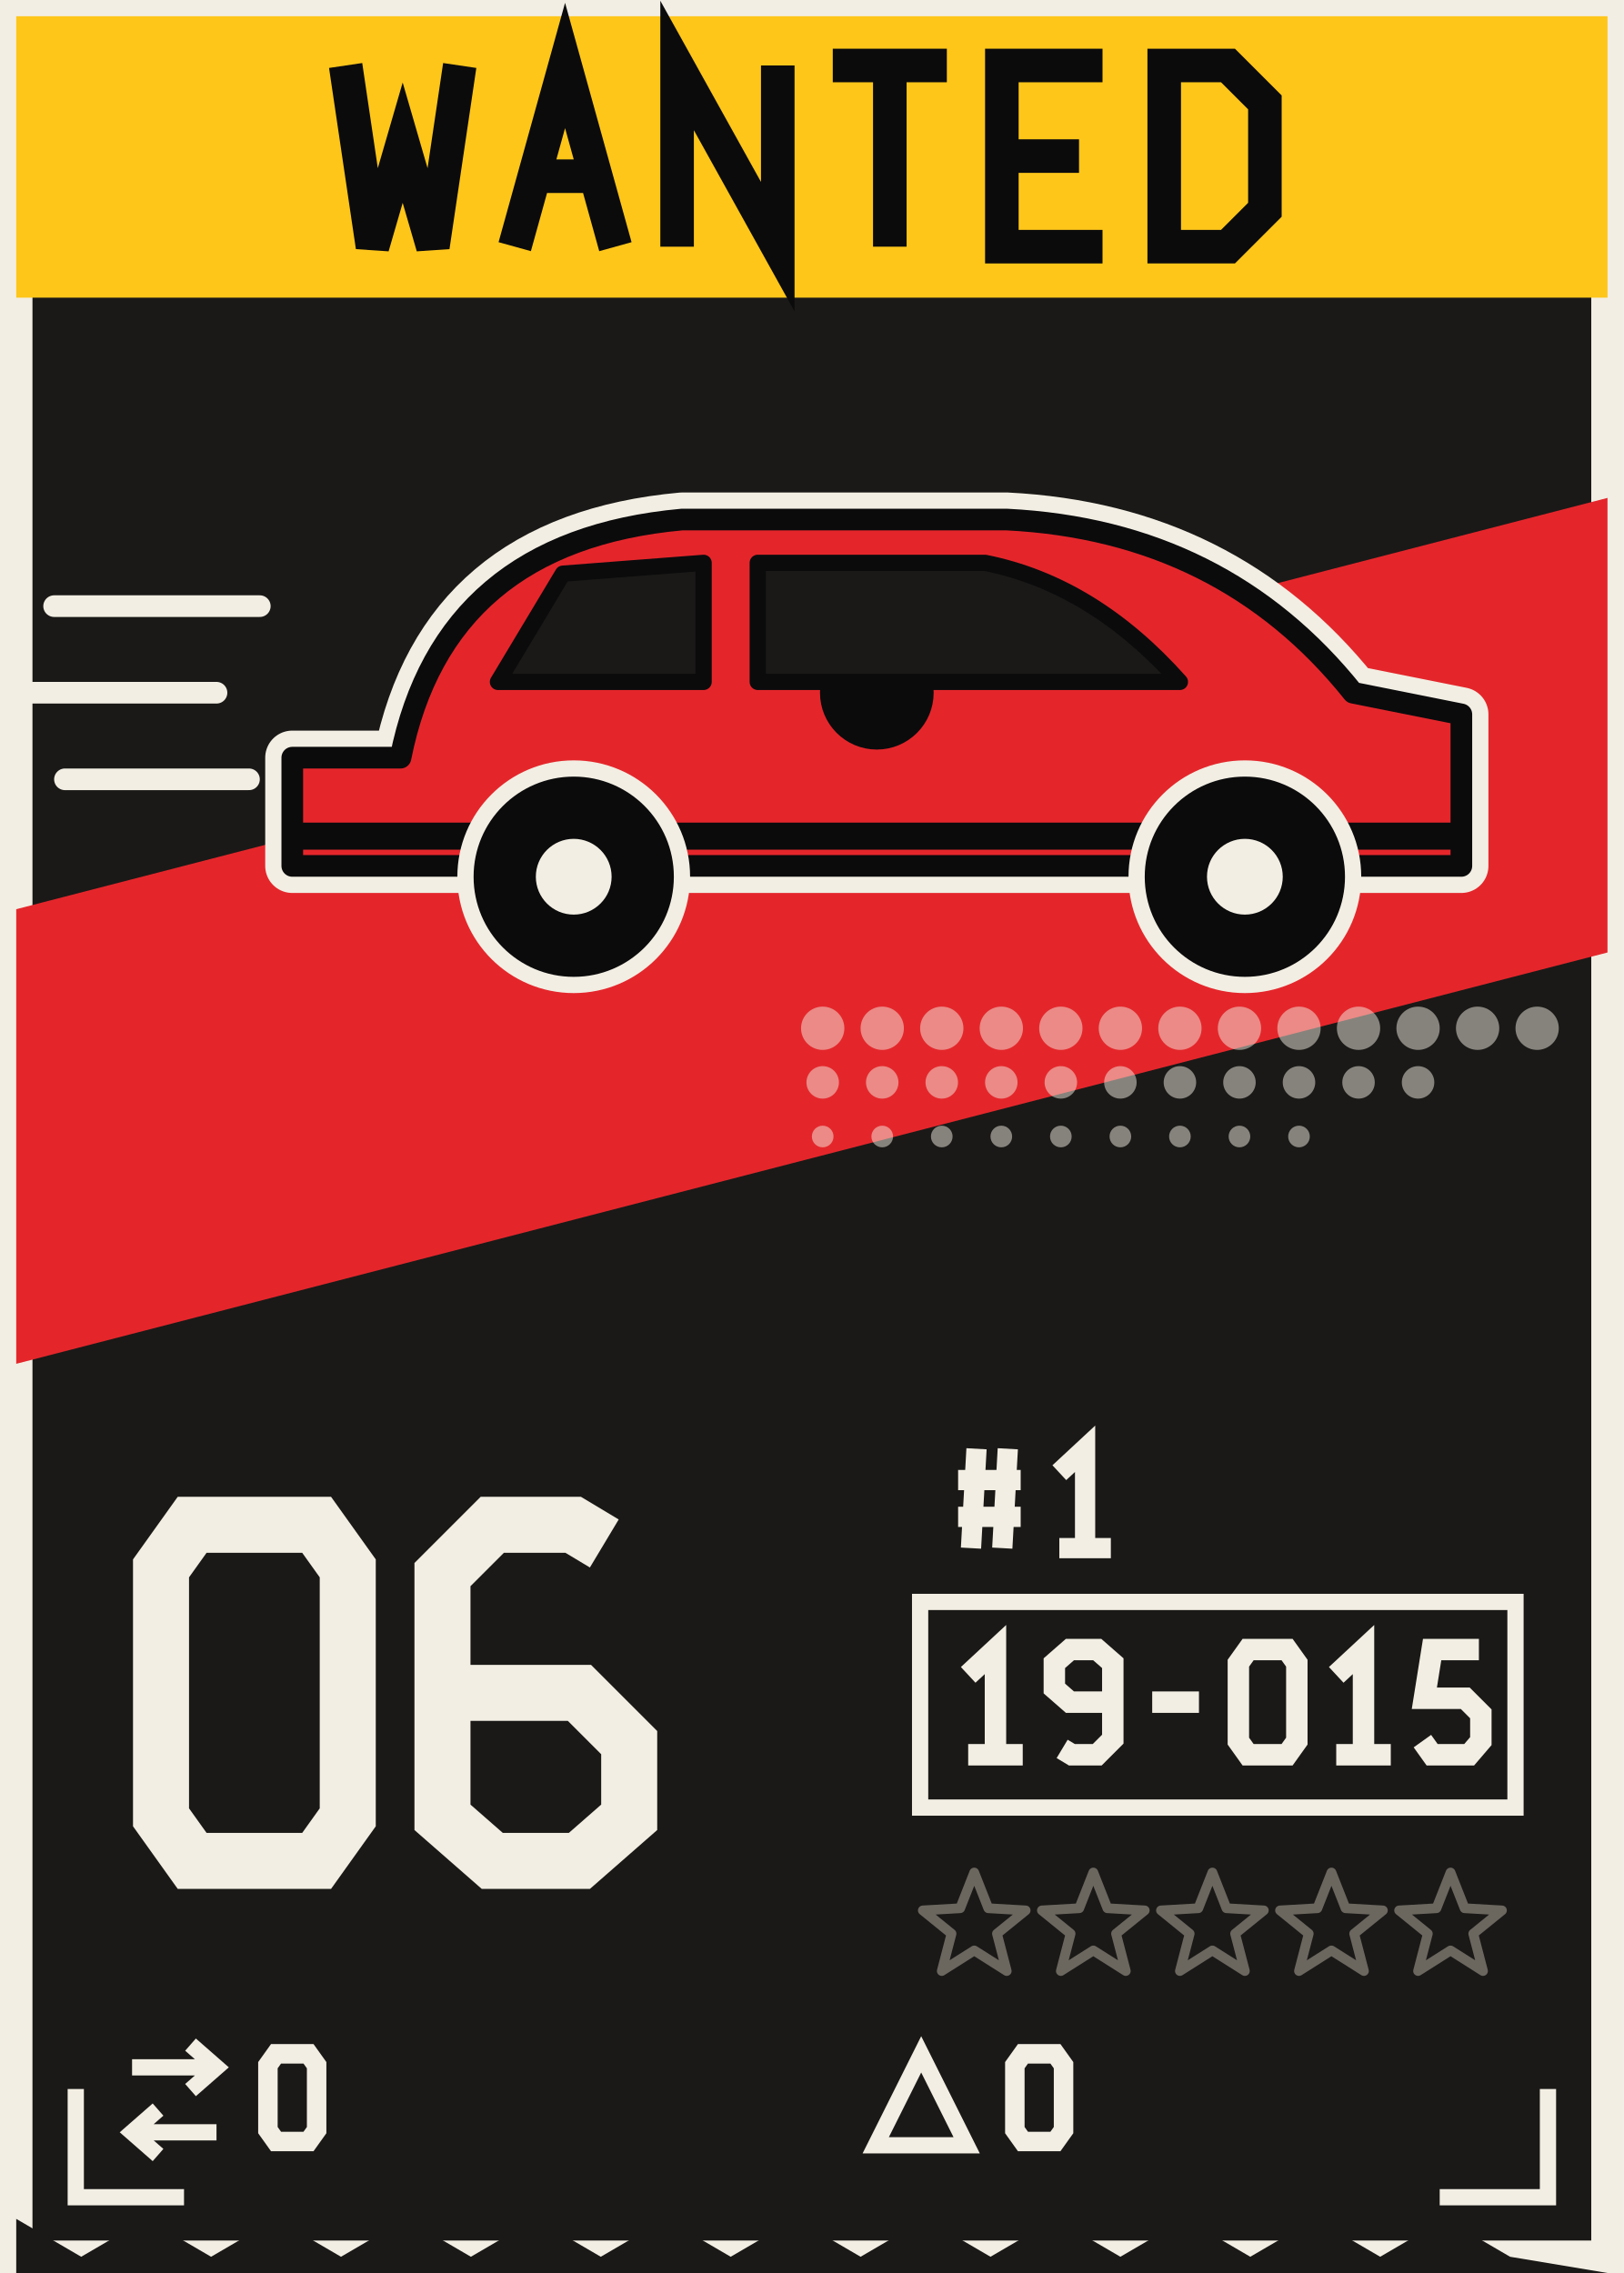
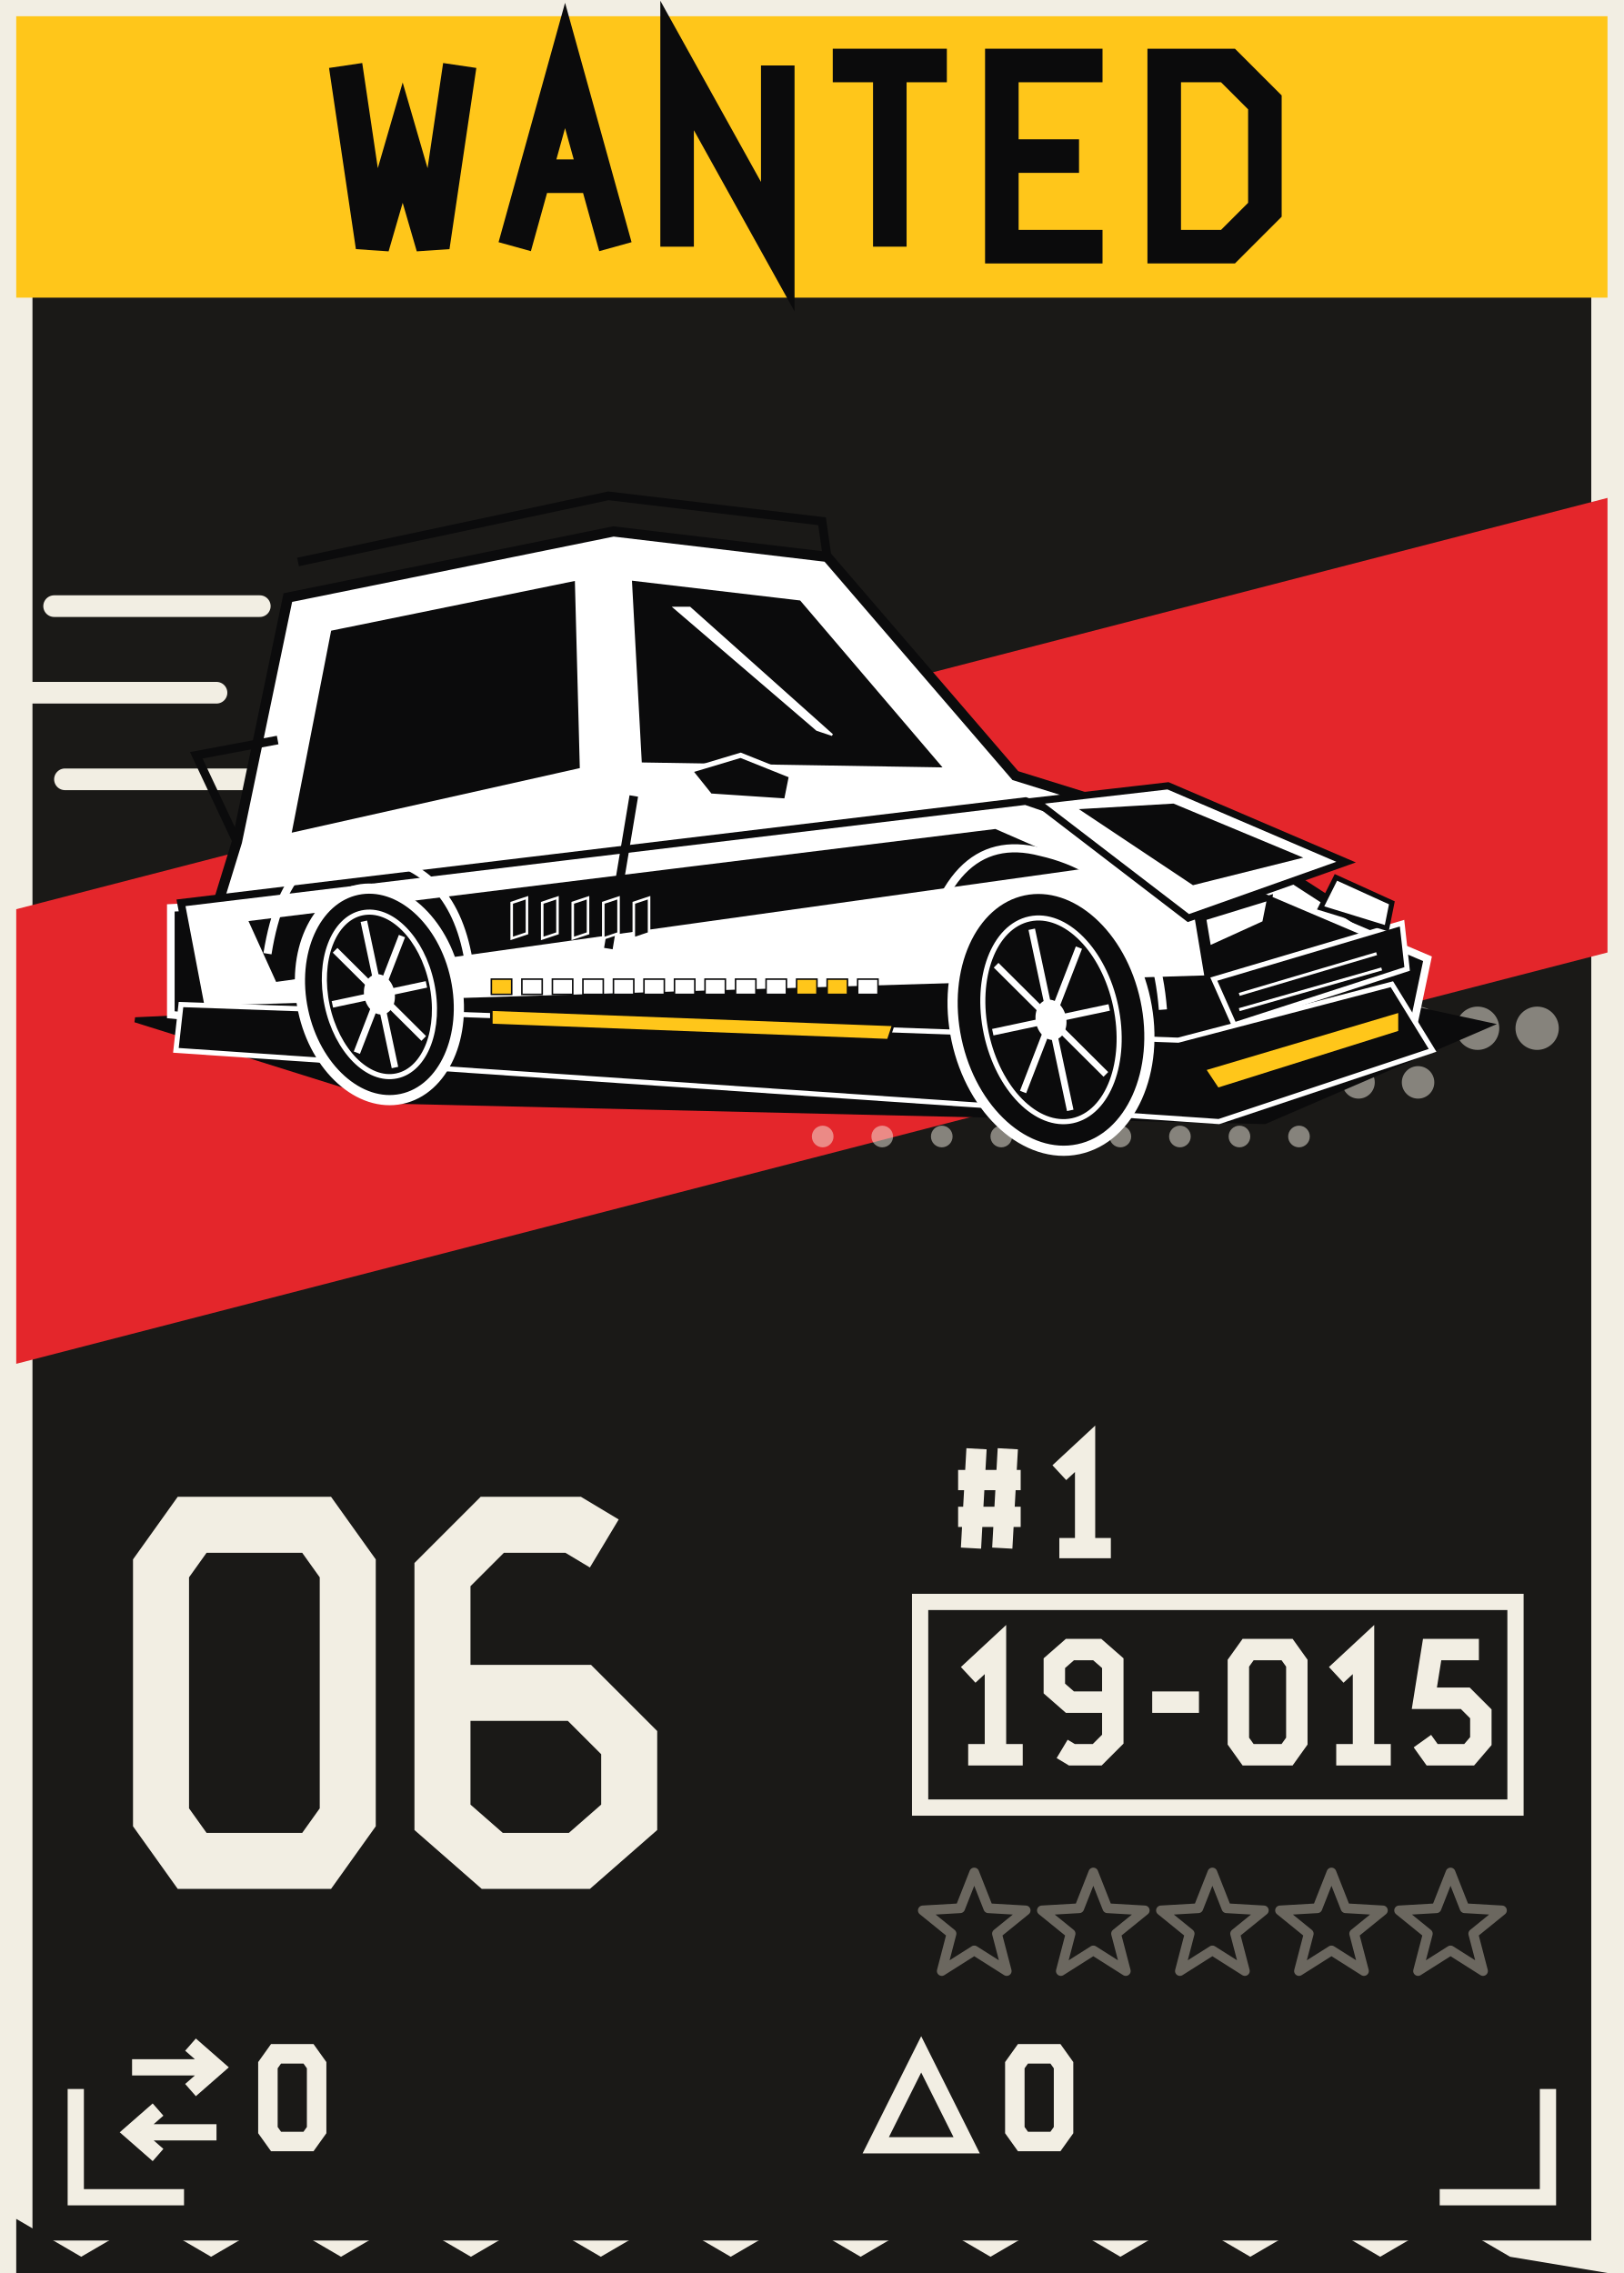
<svg xmlns="http://www.w3.org/2000/svg" viewBox="0 0 300 420" width="300" height="420">
  <rect x="3" y="3" width="294" height="414" fill="#1a1917" stroke="#f2eee3" stroke-width="6" />
  <path d="M14 34V14H34M266 14H286V34M286 386V406H266M34 406H14V386" fill="none" stroke="#f2eee3" stroke-width="3" />
  <rect x="3" y="3" width="294" height="52" fill="#ffc61a" />
  <g fill="none" stroke="#0b0b0c" stroke-width="10" stroke-linejoin="miter" stroke-linecap="butt">
    <path d="M3 5L11 59L20 28L29 59L37 5" transform="translate(62 9) scale(0.62)" />
    <path d="M5 59L20 5L35 59M12 38H28" transform="translate(92 9) scale(0.62)" />
    <path d="M5 59V5L35 59V5" transform="translate(122 9) scale(0.62)" />
    <path d="M3 5H37M20 5V59" transform="translate(152 9) scale(0.62)" />
    <path d="M35 5H5V59H35M5 32H28" transform="translate(182 9) scale(0.62)" />
    <path d="M5 5H24L35 16V48L24 59H5Z" transform="translate(212 9) scale(0.62)" />
  </g>
  <polygon points="3,168 297,92 297,176 3,252" fill="#e4262b" />
  <path d="M10 112H48M6 128H40M12 144H46" fill="none" stroke="#f2eee3" stroke-width="4" stroke-linecap="round" />
  <g fill="#f2eee3" fill-opacity="0.5">
    <circle cx="152" cy="190" r="4" />
    <circle cx="163" cy="190" r="4" />
    <circle cx="174" cy="190" r="4" />
    <circle cx="185" cy="190" r="4" />
    <circle cx="196" cy="190" r="4" />
    <circle cx="207" cy="190" r="4" />
    <circle cx="218" cy="190" r="4" />
    <circle cx="229" cy="190" r="4" />
    <circle cx="240" cy="190" r="4" />
    <circle cx="251" cy="190" r="4" />
    <circle cx="262" cy="190" r="4" />
    <circle cx="273" cy="190" r="4" />
    <circle cx="284" cy="190" r="4" />
    <circle cx="152" cy="200" r="3" />
    <circle cx="163" cy="200" r="3" />
    <circle cx="174" cy="200" r="3" />
    <circle cx="185" cy="200" r="3" />
    <circle cx="196" cy="200" r="3" />
    <circle cx="207" cy="200" r="3" />
    <circle cx="218" cy="200" r="3" />
    <circle cx="229" cy="200" r="3" />
    <circle cx="240" cy="200" r="3" />
    <circle cx="251" cy="200" r="3" />
    <circle cx="262" cy="200" r="3" />
    <circle cx="152" cy="210" r="2" />
    <circle cx="163" cy="210" r="2" />
    <circle cx="174" cy="210" r="2" />
    <circle cx="185" cy="210" r="2" />
    <circle cx="196" cy="210" r="2" />
    <circle cx="207" cy="210" r="2" />
    <circle cx="218" cy="210" r="2" />
    <circle cx="229" cy="210" r="2" />
    <circle cx="240" cy="210" r="2" />
  </g>
-   <g transform="translate(30 0)" stroke-linejoin="round">
-     <path d="M24 140L44 140Q52 100 96 96L156 96Q196 98 220 128L240 132L240 160L24 160Z" fill="#f2eee3" stroke="#f2eee3" stroke-width="10" />
-     <path d="M24 140L44 140Q52 100 96 96L156 96Q196 98 220 128L240 132L240 160L24 160Z" fill="#e4262b" stroke="#0b0b0c" stroke-width="4" />
-     <rect x="24" y="152" width="216" height="5" fill="#0b0b0c" />
-     <circle cx="132" cy="128" r="9" fill="#0b0b0c" stroke="#0b0b0c" stroke-width="3" />
-     <path d="M62 126L74 106L100 104L100 126ZM110 104L152 104Q172 108 188 126L110 126Z" fill="#1a1917" stroke="#0b0b0c" stroke-width="3" />
-     <circle cx="76" cy="162" r="20" fill="#0b0b0c" stroke="#f2eee3" stroke-width="3" />
-     <circle cx="76" cy="162" r="7" fill="#f2eee3" />
-     <circle cx="200" cy="162" r="20" fill="#0b0b0c" stroke="#f2eee3" stroke-width="3" />
-     <circle cx="200" cy="162" r="7" fill="#f2eee3" />
+   <g transform="translate(9 70) scale(.94)">
+     <g stroke-linejoin="miter">
+       <path d="M17 126L68 142L239 146L283 127L232 116Z" fill="#0b0b0c" stroke="#0b0b0c" stroke-width="1" />
+       <path d="M37 91L47 43L111 30L153 35L190 78L235 92L269 114L230 129L29 117Z" fill="#ffffff" stroke="#0b0b0c" stroke-width="2" />
+       <path d="M24 104L224 94L271 114L267 133L228 145L24 125Z" fill="#0b0b0c" stroke="#ffffff" stroke-width="1.5" />
+       <path d="M26 103L192 83L224 94L228 118L30 124Z" fill="#ffffff" stroke="#0b0b0c" stroke-width="1.5" />
+       <path d="M40 107L186 89L202 96L45 118Z" fill="#0b0b0c" stroke="#0b0b0c" stroke-width="1" />
+       <path d="M55 49L104 39L105 77L47 90ZM114 39L148 43L177 77L116 76Z" fill="#0b0b0c" stroke="#ffffff" stroke-width="1.2" />
+       <path d="M123 45L126 45L154 70L151 69Z" fill="#ffffff" stroke="#ffffff" stroke-width="0.4" />
+       <path d="M37 91L29 74L45 71M49 36L110 23L152 28L153 35M115 82L110 112" fill="none" stroke="#0b0b0c" stroke-width="1.7" />
+       <path d="M194 83L220 80L255 95L224 106Z" fill="#ffffff" stroke="#0b0b0c" stroke-width="1.4" />
+       <path d="M204 85L221 84L245 94L225 99Z" fill="#0b0b0c" stroke="#0b0b0c" stroke-width="1" />
+       <path d="M229 118L266 107L267 116L233 127Z" fill="#0b0b0c" stroke="#ffffff" stroke-width="1" />
+       <path d="M234 121L261 113M234 124L262 116" fill="none" stroke="#ffffff" stroke-width="0.6" />
+       <path d="M227 106L240 102L239 107L228 112ZM253 98L264 103L263 108L250 104Z" fill="#ffffff" stroke="#0b0b0c" stroke-width="1" />
+       <path d="M26 123L222 130L264 119L272 132L230 146L25 132Z" fill="#0b0b0c" stroke="#ffffff" stroke-width="1" />
+       <g transform="translate(65 121) rotate(-12)">
+         <ellipse rx="15.33" ry="21" fill="#0b0b0c" stroke="#ffffff" stroke-width="2" />
+         <ellipse rx="10.5" ry="16.38" fill="#0b0b0c" stroke="#ffffff" stroke-width="1" />
+         <path d="M0 -14.7V14.7M-9.45 0H9.45M-6.72 -10.29L6.72 10.29M-6.72 10.29L6.72 -10.29" stroke="#ffffff" stroke-width="1.3" />
+         <ellipse rx="3" ry="4" fill="#ffffff" />
+       </g>
+       <g transform="translate(197 126) rotate(-12)">
+         <ellipse rx="18.98" ry="26" fill="#0b0b0c" stroke="#ffffff" stroke-width="2" />
+         <ellipse rx="13" ry="20.28" fill="#0b0b0c" stroke="#ffffff" stroke-width="1" />
+         <path d="M0 -18.2V18.2M-11.7 0H11.7M-8.32 -12.74L8.32 12.74M-8.32 12.74L8.32 -12.74" stroke="#ffffff" stroke-width="1.3" />
+         <ellipse rx="3" ry="4" fill="#ffffff" />
+       </g>
+       <path d="M43 113Q47 88 65 94Q81 97 83 118M171 118Q176 88 195 93Q217 98 219 124" fill="none" stroke="#ffffff" stroke-width="1.6" />
+       <path d="M126 77L136 74L146 78L145 83L130 82Z" fill="#0b0b0c" stroke="#ffffff" stroke-width="1" />
+       <path d="M87 124L166 127L165 130L87 127Z" fill="#ffc61a" stroke="#0b0b0c" stroke-width="0.5" />
+       <path d="M228 136L265 125L265 128L230 139Z" fill="#ffc61a" stroke="#ffc61a" stroke-width="0.5" />
+     </g>
+     <path d="M91 103l3 -1v7l-3 1Z" fill="#0b0b0c" stroke="#ffffff" stroke-width=".5" />
+     <path d="M97 103l3 -1v7l-3 1Z" fill="#0b0b0c" stroke="#ffffff" stroke-width=".5" />
+     <path d="M103 103l3 -1v7l-3 1Z" fill="#0b0b0c" stroke="#ffffff" stroke-width=".5" />
+     <path d="M109 103l3 -1v7l-3 1Z" fill="#0b0b0c" stroke="#ffffff" stroke-width=".5" />
+     <path d="M115 103l3 -1v7l-3 1Z" fill="#0b0b0c" stroke="#ffffff" stroke-width=".5" />
+     <path d="M87 118h4v3h-4Z" fill="#ffc61a" stroke="#0b0b0c" stroke-width=".3" />
+     <path d="M93 118h4v3h-4Z" fill="#ffffff" stroke="#0b0b0c" stroke-width=".3" />
+     <path d="M99 118h4v3h-4Z" fill="#ffffff" stroke="#0b0b0c" stroke-width=".3" />
+     <path d="M105 118h4v3h-4Z" fill="#ffffff" stroke="#0b0b0c" stroke-width=".3" />
+     <path d="M111 118h4v3h-4Z" fill="#ffffff" stroke="#0b0b0c" stroke-width=".3" />
+     <path d="M117 118h4v3h-4Z" fill="#ffffff" stroke="#0b0b0c" stroke-width=".3" />
+     <path d="M123 118h4v3h-4Z" fill="#ffffff" stroke="#0b0b0c" stroke-width=".3" />
+     <path d="M129 118h4v3h-4Z" fill="#ffffff" stroke="#0b0b0c" stroke-width=".3" />
+     <path d="M135 118h4v3h-4Z" fill="#ffffff" stroke="#0b0b0c" stroke-width=".3" />
+     <path d="M141 118h4v3h-4Z" fill="#ffffff" stroke="#0b0b0c" stroke-width=".3" />
+     <path d="M147 118h4v3h-4Z" fill="#ffc61a" stroke="#0b0b0c" stroke-width=".3" />
+     <path d="M153 118h4v3h-4Z" fill="#ffc61a" stroke="#0b0b0c" stroke-width=".3" />
+     <path d="M159 118h4v3h-4Z" fill="#ffffff" stroke="#0b0b0c" stroke-width=".3" />
  </g>
  <g fill="none" stroke="#f2eee3" stroke-width="9" stroke-linejoin="miter" stroke-linecap="butt">
    <path d="M10 5H30L35 12V52L30 59H10L5 52V12Z" transform="translate(24 276) scale(1.15)" />
    <path d="M31 8L26 5H13L5 13V52L13 59H27L35 52V40L27 32H5" transform="translate(76 276) scale(1.15)" />
  </g>
  <rect x="170" y="296" width="110" height="38" fill="#1a1917" stroke="#f2eee3" stroke-width="3" />
  <g fill="none" stroke="#f2eee3" stroke-width="11" stroke-linejoin="miter" stroke-linecap="butt">
    <path d="M8 18L22 5V59M8 59H36" transform="translate(176 303) scale(0.36)" />
    <path d="M9 56L14 59H27L35 51V12L27 5H13L5 12V25L13 32H35" transform="translate(193 303) scale(0.36)" />
    <path d="M8 32H32" transform="translate(210 303) scale(0.36)" />
    <path d="M10 5H30L35 12V52L30 59H10L5 52V12Z" transform="translate(227 303) scale(0.36)" />
    <path d="M8 18L22 5V59M8 59H36" transform="translate(244 303) scale(0.36)" />
    <path d="M34 5H10L6 30H27L35 38V52L29 59H10L5 52" transform="translate(261 303) scale(0.36)" />
  </g>
  <g fill="none" stroke="#f2eee3" stroke-width="11" stroke-linejoin="miter" stroke-linecap="butt">
    <path d="M13 5L10 59M30 5L27 59M3 22H37M3 42H37" transform="translate(176 266) scale(0.34)" />
    <path d="M8 18L22 5V59M8 59H36" transform="translate(193 266) scale(0.34)" />
  </g>
  <g transform="translate(170 346)" stroke-width="1.8" stroke-linejoin="round">
    <polygon transform="translate(0 0)" points="10,0 12.6,6.6 19.5,7 14.2,11.3 16,18.2 10,14.4 4,18.2 5.8,11.3 0.5,7 7.4,6.6" fill="none" stroke="#6b675f" />
    <polygon transform="translate(22 0)" points="10,0 12.6,6.6 19.5,7 14.2,11.3 16,18.2 10,14.4 4,18.2 5.8,11.3 0.5,7 7.4,6.6" fill="none" stroke="#6b675f" />
    <polygon transform="translate(44 0)" points="10,0 12.6,6.6 19.5,7 14.2,11.3 16,18.2 10,14.4 4,18.2 5.8,11.3 0.5,7 7.4,6.6" fill="none" stroke="#6b675f" />
    <polygon transform="translate(66 0)" points="10,0 12.6,6.6 19.5,7 14.2,11.3 16,18.2 10,14.4 4,18.2 5.8,11.3 0.5,7 7.4,6.6" fill="none" stroke="#6b675f" />
    <polygon transform="translate(88 0)" points="10,0 12.6,6.6 19.5,7 14.2,11.3 16,18.2 10,14.4 4,18.2 5.8,11.3 0.5,7 7.4,6.6" fill="none" stroke="#6b675f" />
  </g>
  <g transform="translate(22 376) scale(0.6)" fill="none" stroke="#f2eee3" stroke-width="5" stroke-linejoin="miter">
    <path d="M4 10H30M22 3L30 10L22 17M30 30H4M12 23L4 30L12 37" />
  </g>
  <g fill="none" stroke="#f2eee3" stroke-width="12" stroke-linejoin="miter" stroke-linecap="butt">
    <path d="M10 5H30L35 12V52L30 59H10L5 52V12Z" transform="translate(48 378) scale(0.3)" />
  </g>
  <g transform="translate(160 376) scale(0.6)" fill="none" stroke="#f2eee3" stroke-width="5" stroke-linejoin="miter">
    <path d="M3 34L17 6L31 34Z" />
  </g>
  <g fill="none" stroke="#f2eee3" stroke-width="12" stroke-linejoin="miter" stroke-linecap="butt">
    <path d="M10 5H30L35 12V52L30 59H10L5 52V12Z" transform="translate(186 378) scale(0.3)" />
  </g>
  <path d="M3 410l12 7l12 -7l12 7l12 -7l12 7l12 -7l12 7l12 -7l12 7l12 -7l12 7l12 -7l12 7l12 -7l12 7l12 -7l12 7l12 -7l12 7l12 -7l12 7l12 -7l12 7L297 420L3 420Z" fill="#1a1917" />
</svg>
